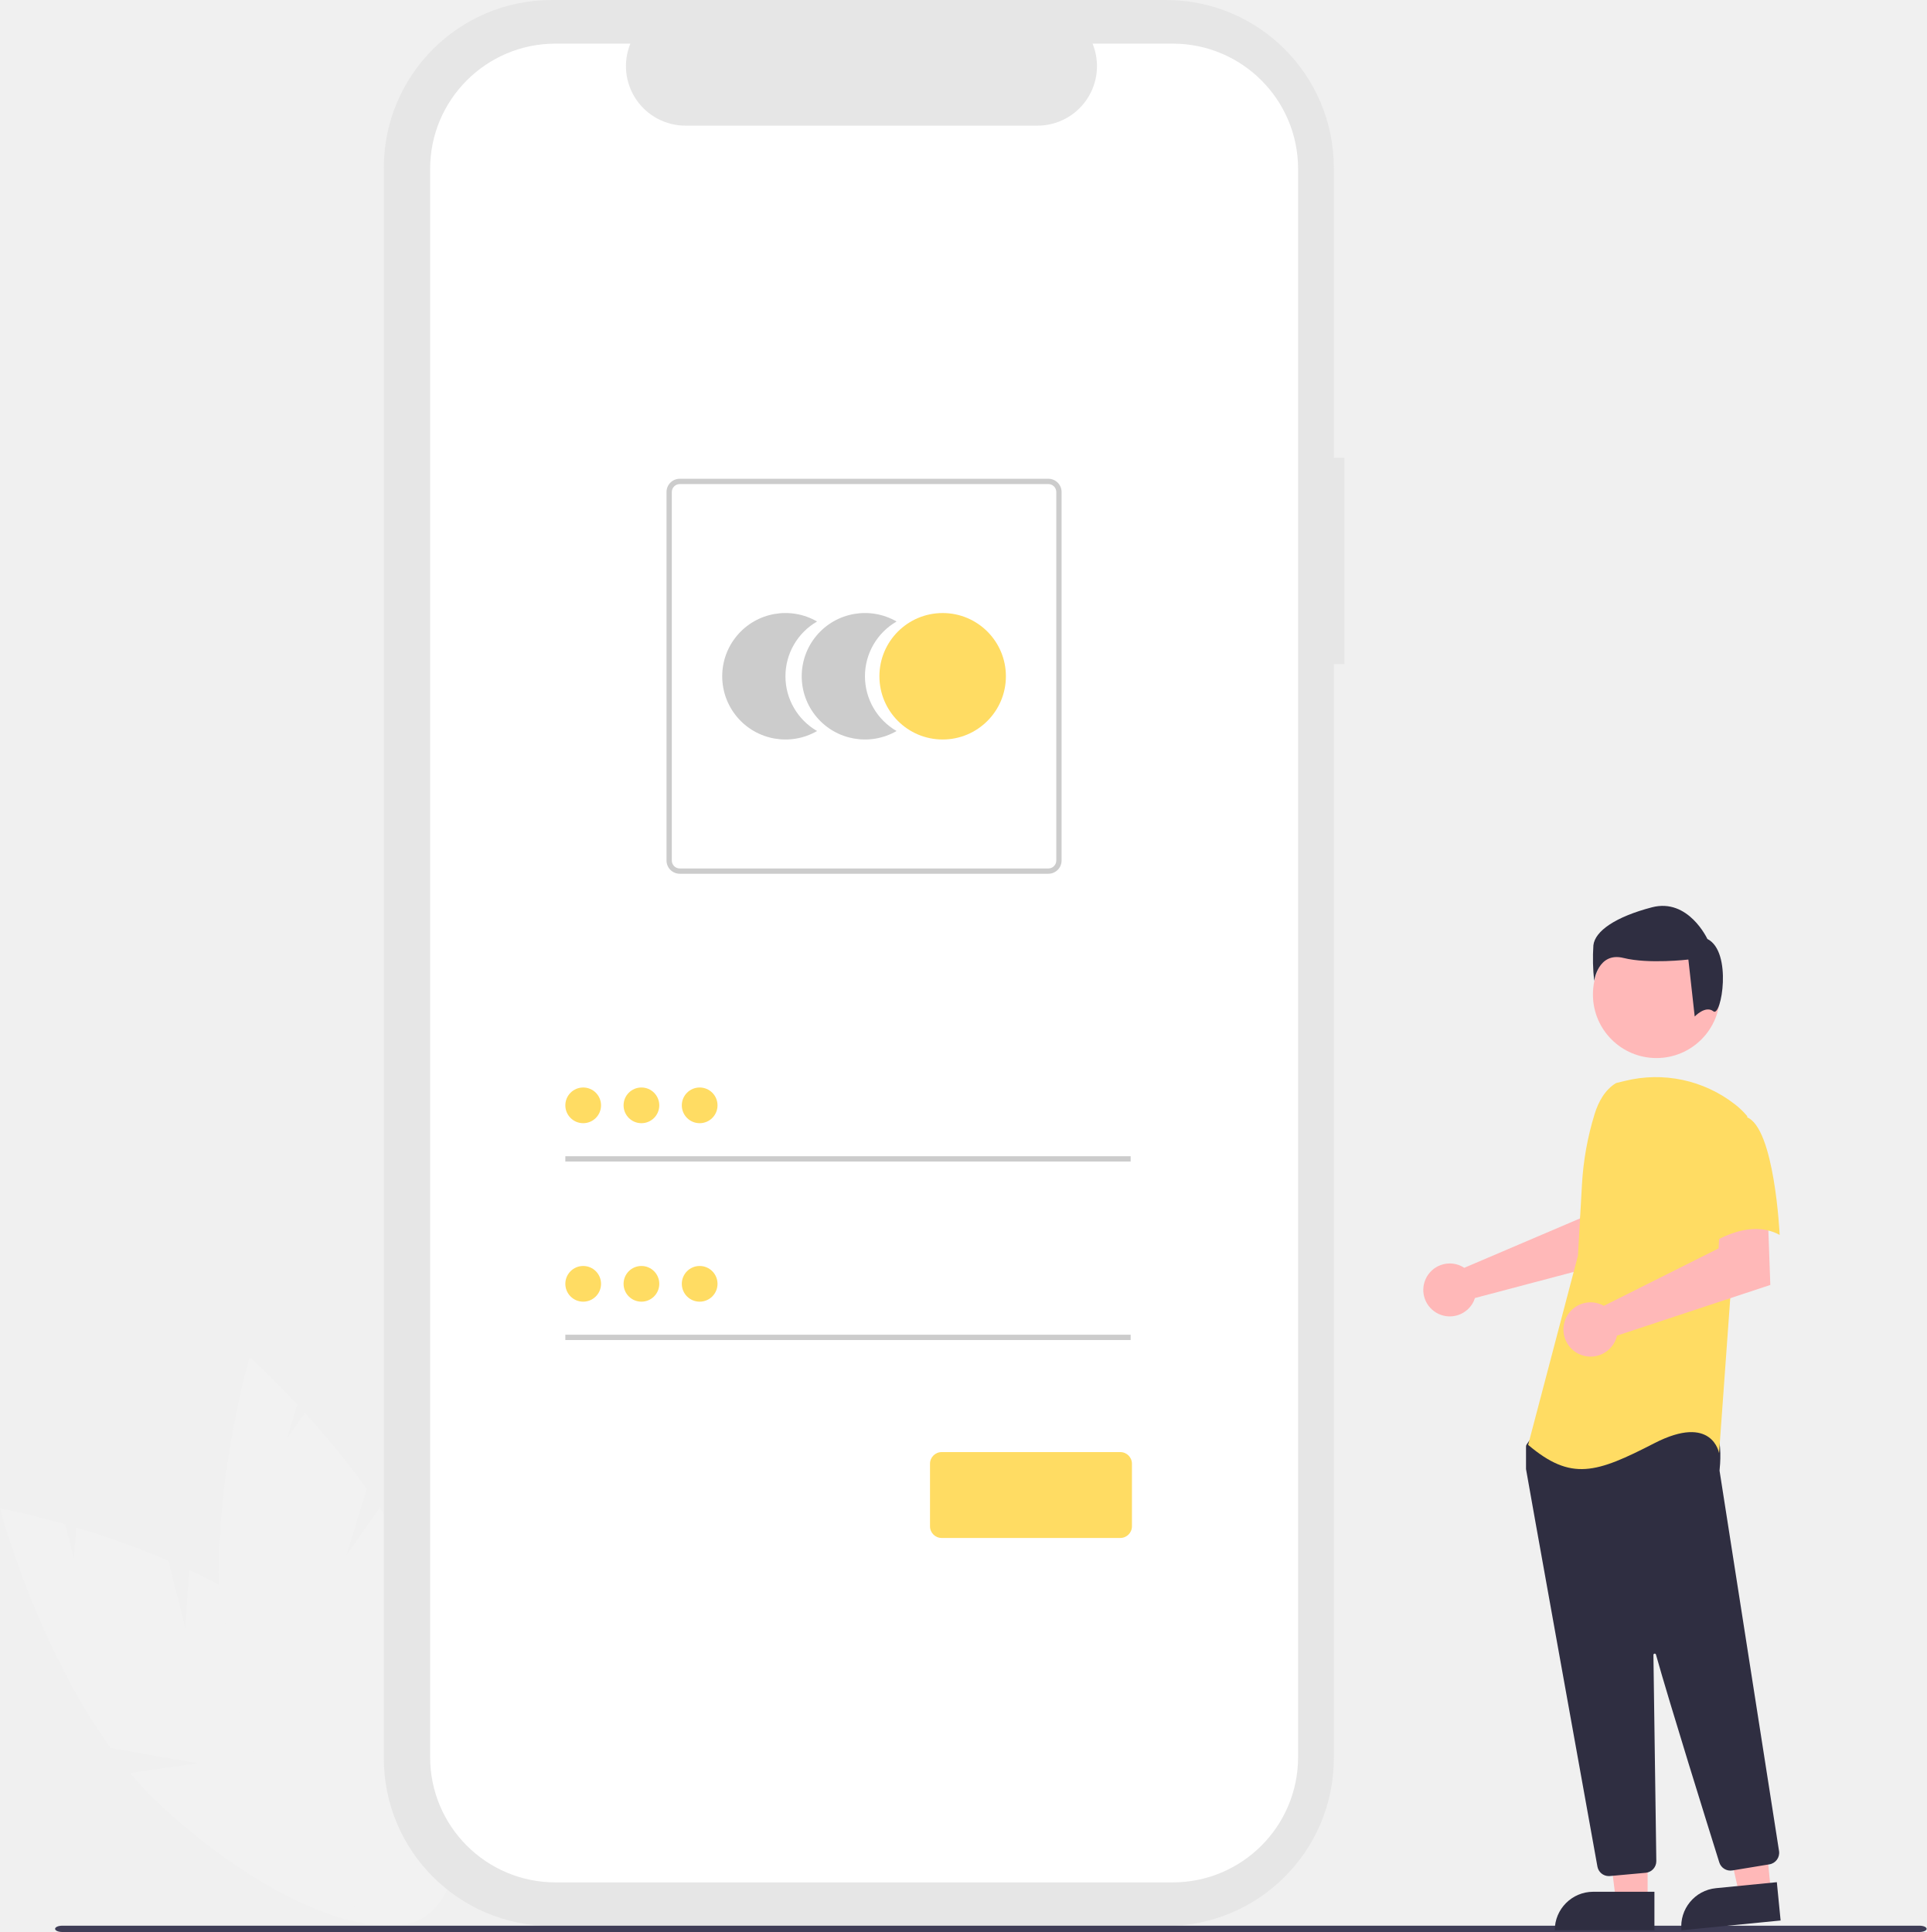
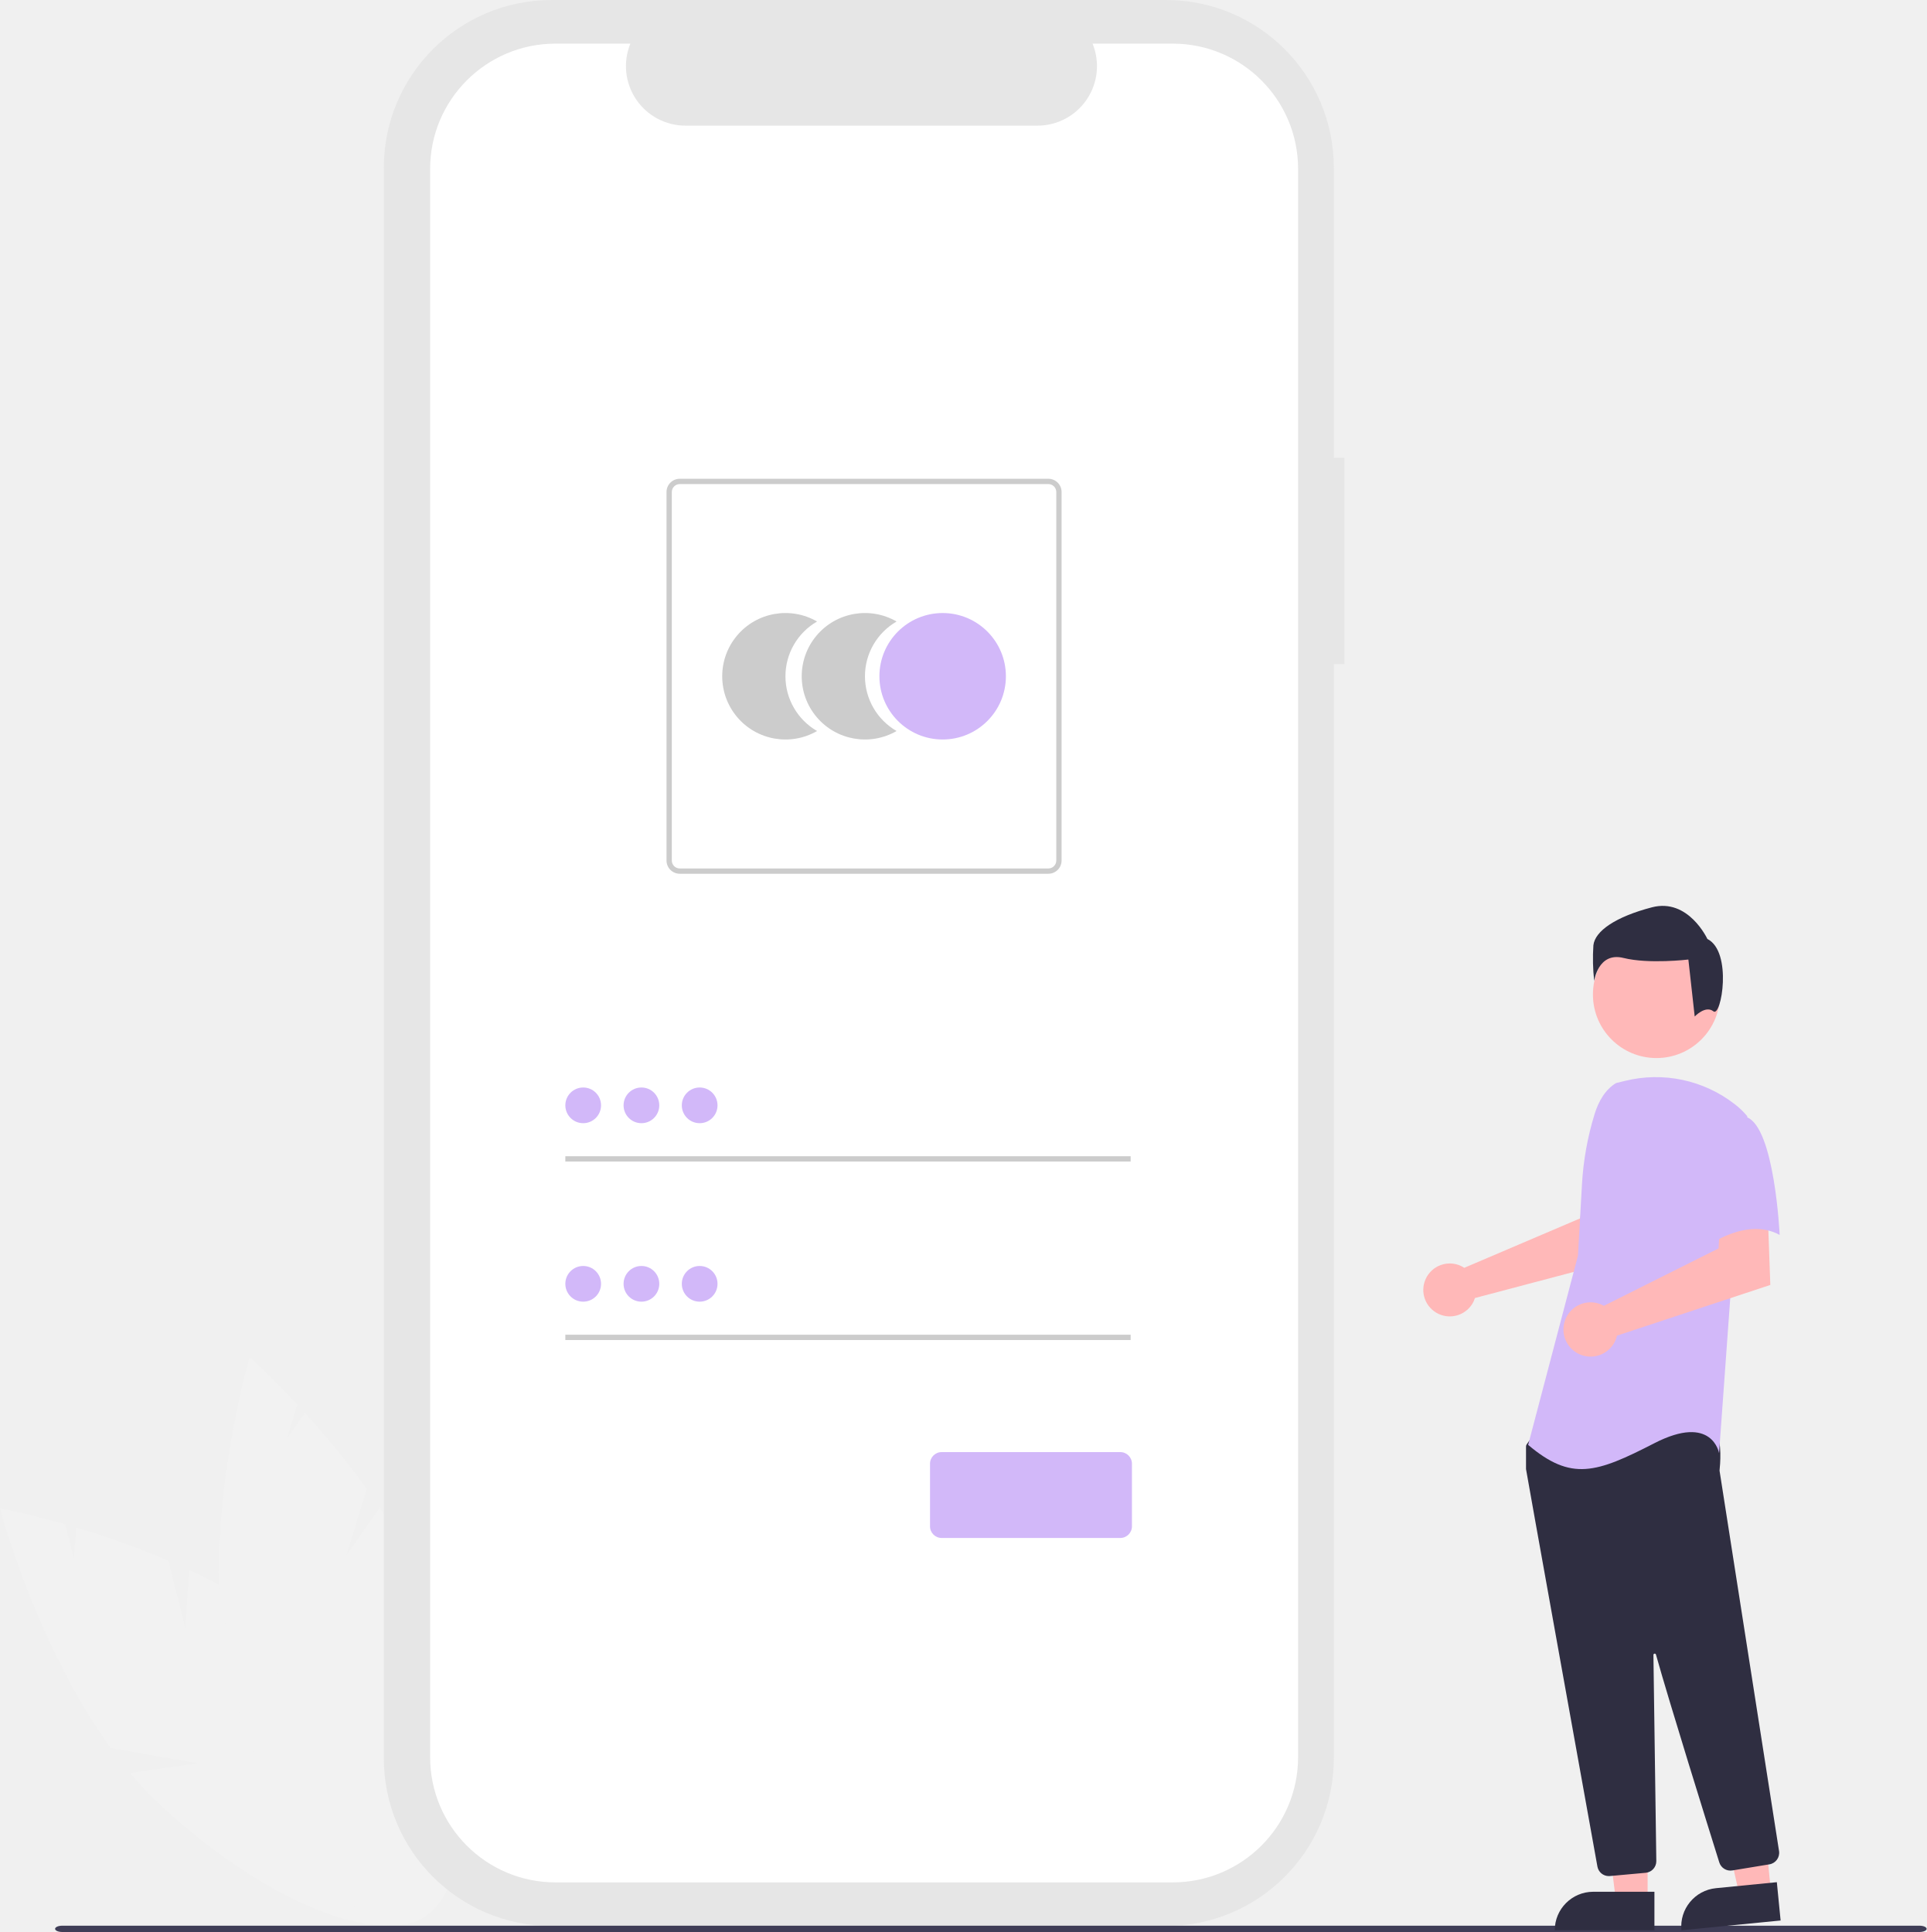
<svg xmlns="http://www.w3.org/2000/svg" data-name="Layer 1" width="744.848" height="747.077" viewBox="0 0 744.848 747.077">
  <path id="fa3b9e12-7275-481e-bee9-64fd9595a50d-61" data-name="Path 1" d="M299.205,705.809l-6.56-25.872a335.967,335.967,0,0,0-35.643-12.788l-.828,12.024-3.358-13.247c-15.021-4.294-25.24-6.183-25.24-6.183s13.8,52.489,42.754,92.617l33.734,5.926-26.207,3.779a135.926,135.926,0,0,0,11.719,12.422c42.115,39.092,89.024,57.028,104.773,40.06s-5.625-62.412-47.74-101.5c-13.056-12.119-29.457-21.844-45.875-29.5Z" transform="translate(-227.576 -76.46149)" fill="#f2f2f2" />
  <path id="bde08021-c30f-4979-a9d8-cb90b72b5ca2-62" data-name="Path 2" d="M361.591,677.706l7.758-25.538a335.94,335.94,0,0,0-23.9-29.371l-6.924,9.865,3.972-13.076c-10.641-11.436-18.412-18.335-18.412-18.335s-15.315,52.067-11.275,101.384l25.815,22.51-24.392-10.312a135.919,135.919,0,0,0,3.614,16.694c15.846,55.234,46.731,94.835,68.983,88.451s27.446-56.335,11.6-111.569c-4.912-17.123-13.926-33.926-24.023-48.965Z" transform="translate(-227.576 -76.46149)" fill="#f2f2f2" />
  <path id="b3ac2088-de9b-4f7f-bc99-0ed9705c1a9d-63" data-name="Path 22" d="M747.327,253.445h-4.092v-112.1a64.883,64.883,0,0,0-64.883-64.883H440.845a64.883,64.883,0,0,0-64.883,64.883v615a64.883,64.883,0,0,0,64.883,64.883H678.352a64.883,64.883,0,0,0,64.882-64.883v-423.105h4.092Z" transform="translate(-227.576 -76.46149)" fill="#e6e6e6" />
  <path id="b2715b96-3117-487c-acc0-20904544b5b7-64" data-name="Path 23" d="M680.97,93.335h-31a23.02,23.02,0,0,1-21.316,31.714H492.589a23.02,23.02,0,0,1-21.314-31.714H442.319a48.454,48.454,0,0,0-48.454,48.454v614.107a48.454,48.454,0,0,0,48.454,48.454H680.97a48.454,48.454,0,0,0,48.454-48.454h0V141.788a48.454,48.454,0,0,0-48.454-48.453Z" transform="translate(-227.576 -76.46149)" fill="#fff" />
  <path id="b06d66ec-6c84-45dd-8c27-1263a6253192-65" data-name="Path 6" d="M531.234,337.965a24.437,24.437,0,0,1,12.23-21.174,24.45,24.45,0,1,0,0,42.345A24.434,24.434,0,0,1,531.234,337.965Z" transform="translate(-227.576 -76.46149)" fill="#ccc" />
  <path id="e73810fe-4cf4-40cc-8c7c-ca544ce30bd4-66" data-name="Path 7" d="M561.971,337.965a24.436,24.436,0,0,1,12.23-21.174,24.45,24.45,0,1,0,0,42.345A24.434,24.434,0,0,1,561.971,337.965Z" transform="translate(-227.576 -76.46149)" fill="#ccc" />
-   <circle id="a4813fcf-056e-4514-bb8b-e6506f49341f" data-name="Ellipse 1" cx="364.434" cy="261.502" r="24.45" fill="#ffdc63" />
+   <circle id="a4813fcf-056e-4514-bb8b-e6506f49341f" data-name="Ellipse 1" cx="364.434" cy="261.502" r="24.45" fill="#D2B8F9" />
  <path id="bbe451c3-febc-41ba-8083-4c8307a2e73e-67" data-name="Path 8" d="M632.872,414.33h-142.5a5.123,5.123,0,0,1-5.117-5.117v-142.5a5.123,5.123,0,0,1,5.117-5.117h142.5a5.123,5.123,0,0,1,5.117,5.117v142.5A5.123,5.123,0,0,1,632.872,414.33Zm-142.5-150.686a3.073,3.073,0,0,0-3.07,3.07v142.5a3.073,3.073,0,0,0,3.07,3.07h142.5a3.073,3.073,0,0,0,3.07-3.07v-142.5a3.073,3.073,0,0,0-3.07-3.07Z" transform="translate(-227.576 -76.46149)" fill="#ccc" />
  <rect id="bb28937d-932f-4fdf-befe-f406e51091fe" data-name="Rectangle 1" x="218.562" y="447.102" width="218.552" height="2.047" fill="#ccc" />
-   <circle id="fcef55fc-4968-45b2-93bb-1a1080c85fc7" data-name="Ellipse 2" cx="225.464" cy="427.42" r="6.902" fill="#ffdc63" />
+   <circle id="fcef55fc-4968-45b2-93bb-1a1080c85fc7" data-name="Ellipse 2" cx="225.464" cy="427.42" r="6.902" fill="#D2B8F9" />
  <rect id="ff33d889-4c74-4b91-85ef-b4882cc8fe76" data-name="Rectangle 2" x="218.562" y="516.118" width="218.552" height="2.047" fill="#ccc" />
-   <circle id="e8fa0310-b872-4adf-aedd-0c6eda09f3b8" data-name="Ellipse 3" cx="225.464" cy="496.437" r="6.902" fill="#ffdc63" />
-   <path d="M660.69,671.172H591.622a4.505,4.505,0,0,1-4.5-4.5v-24.208a4.505,4.505,0,0,1,4.5-4.5h69.068a4.505,4.505,0,0,1,4.5,4.5v24.208A4.505,4.505,0,0,1,660.69,671.172Z" transform="translate(-227.576 -76.46149)" fill="#ffdc63" />
-   <circle id="e12ee00d-aa4a-4413-a013-11d20b7f97f7" data-name="Ellipse 7" cx="247.978" cy="427.42" r="6.902" fill="#ffdc63" />
-   <circle id="f58f497e-6949-45c8-be5f-eee2aa0f6586" data-name="Ellipse 8" cx="270.492" cy="427.42" r="6.902" fill="#ffdc63" />
-   <circle id="b4d4939a-c6e6-4f4d-ba6c-e8b05485017d" data-name="Ellipse 9" cx="247.978" cy="496.437" r="6.902" fill="#ffdc63" />
-   <circle id="aff120b1-519b-4e96-ac87-836aa55663de" data-name="Ellipse 10" cx="270.492" cy="496.437" r="6.902" fill="#ffdc63" />
+   <circle id="e8fa0310-b872-4adf-aedd-0c6eda09f3b8" data-name="Ellipse 3" cx="225.464" cy="496.437" r="6.902" fill="#D2B8F9" />
+   <path d="M660.69,671.172H591.622a4.505,4.505,0,0,1-4.5-4.5v-24.208a4.505,4.505,0,0,1,4.5-4.5h69.068a4.505,4.505,0,0,1,4.5,4.5v24.208A4.505,4.505,0,0,1,660.69,671.172Z" transform="translate(-227.576 -76.46149)" fill="#D2B8F9" />
+   <circle id="e12ee00d-aa4a-4413-a013-11d20b7f97f7" data-name="Ellipse 7" cx="247.978" cy="427.42" r="6.902" fill="#D2B8F9" />
+   <circle id="f58f497e-6949-45c8-be5f-eee2aa0f6586" data-name="Ellipse 8" cx="270.492" cy="427.42" r="6.902" fill="#D2B8F9" />
+   <circle id="b4d4939a-c6e6-4f4d-ba6c-e8b05485017d" data-name="Ellipse 9" cx="247.978" cy="496.437" r="6.902" fill="#D2B8F9" />
+   <circle id="aff120b1-519b-4e96-ac87-836aa55663de" data-name="Ellipse 10" cx="270.492" cy="496.437" r="6.902" fill="#D2B8F9" />
  <path id="f1094013-1297-477a-ac57-08eac07c4bd5-68" data-name="Path 88" d="M969.642,823.539H251.656c-1.537,0-2.782-.546-2.782-1.218s1.245-1.219,2.782-1.219H969.642c1.536,0,2.782.546,2.782,1.219S971.178,823.539,969.642,823.539Z" transform="translate(-227.576 -76.46149)" fill="#3f3d56" />
  <path d="M792.253,565.923a10.094,10.094,0,0,1,1.411.787l44.852-19.143,1.601-11.815,17.922-.11-1.059,27.098-59.2,15.656a10.608,10.608,0,0,1-.447,1.208,10.235,10.235,0,1,1-5.079-13.682Z" transform="translate(-227.576 -76.46149)" fill="#ffb8b8" />
  <polygon points="636.98 735.021 624.72 735.021 618.888 687.733 636.982 687.734 636.98 735.021" fill="#ffb8b8" />
  <path d="M615.963,731.518h23.644a0,0,0,0,1,0,0v14.887a0,0,0,0,1,0,0H601.076a0,0,0,0,1,0,0v0A14.887,14.887,0,0,1,615.963,731.518Z" fill="#2f2e41" />
  <polygon points="684.66 731.557 672.459 732.759 662.018 686.271 680.025 684.497 684.66 731.557" fill="#ffb8b8" />
  <path d="M891.686,806.128h23.644a0,0,0,0,1,0,0v14.887a0,0,0,0,1,0,0H876.799a0,0,0,0,1,0,0v0A14.887,14.887,0,0,1,891.686,806.128Z" transform="translate(-303.0087 15.2906) rotate(-5.62529)" fill="#2f2e41" />
  <circle cx="640.393" cy="384.574" r="24.561" fill="#ffb8b8" />
  <path d="M849.556,801.919a4.471,4.471,0,0,1-4.415-3.697c-6.346-35.226-27.088-150.405-27.584-153.596a1.427,1.427,0,0,1-.016-.222v-8.588a1.489,1.489,0,0,1,.279-.872l2.74-3.838a1.478,1.478,0,0,1,1.144-.625c15.622-.732,66.784-2.879,69.256.209h0c2.482,3.104,1.605,12.507,1.404,14.36l.01.193,22.985,146.995a4.512,4.512,0,0,1-3.715,5.135l-14.356,2.365a4.521,4.521,0,0,1-5.025-3.093c-4.44-14.188-19.329-61.918-24.489-80.387a.499.499,0,0,0-.98.139c.258,17.605.881,62.523,1.096,78.037l.023,1.671a4.518,4.518,0,0,1-4.093,4.536l-13.844,1.258C849.836,801.914,849.695,801.919,849.556,801.919Z" transform="translate(-227.576 -76.46149)" fill="#2f2e41" />
-   <path id="ae7af94f-88d7-4204-9f07-e3651de85c05-69" data-name="Path 99" d="M852.381,495.254c-4.286,2.548-6.851,7.23-8.323,11.995a113.681,113.681,0,0,0-4.884,27.159l-1.556,27.6-19.255,73.17c16.689,14.121,26.315,10.912,48.78-.639s25.032,3.851,25.032,3.851l4.492-62.258,6.418-68.032a30.164,30.164,0,0,0-4.861-4.674,49.658,49.658,0,0,0-42.442-8.995Z" transform="translate(-227.576 -76.46149)" fill="#ffdc63" />
+   <path id="ae7af94f-88d7-4204-9f07-e3651de85c05-69" data-name="Path 99" d="M852.381,495.254c-4.286,2.548-6.851,7.23-8.323,11.995a113.681,113.681,0,0,0-4.884,27.159l-1.556,27.6-19.255,73.17c16.689,14.121,26.315,10.912,48.78-.639s25.032,3.851,25.032,3.851l4.492-62.258,6.418-68.032a30.164,30.164,0,0,0-4.861-4.674,49.658,49.658,0,0,0-42.442-8.995Z" transform="translate(-227.576 -76.46149)" fill="#D2B8F9" />
  <path d="M846.127,580.7a10.526,10.526,0,0,1,1.501.704l44.348-22.197.736-12.026,18.294-1.261.98,27.413L852.72,592.932a10.496,10.496,0,1,1-6.593-12.232Z" transform="translate(-227.576 -76.46149)" fill="#ffb8b8" />
-   <path id="a6768b0e-63d0-4b31-8462-9b2e0b00f0fd-70" data-name="Path 101" d="M902.766,508.412c10.912,3.851,12.834,45.574,12.834,45.574-12.837-7.06-28.241,4.493-28.241,4.493s-3.209-10.912-7.06-25.032a24.53,24.53,0,0,1,5.134-23.106S891.854,504.558,902.766,508.412Z" transform="translate(-227.576 -76.46149)" fill="#ffdc63" />
+   <path id="a6768b0e-63d0-4b31-8462-9b2e0b00f0fd-70" data-name="Path 101" d="M902.766,508.412c10.912,3.851,12.834,45.574,12.834,45.574-12.837-7.06-28.241,4.493-28.241,4.493s-3.209-10.912-7.06-25.032a24.53,24.53,0,0,1,5.134-23.106S891.854,504.558,902.766,508.412Z" transform="translate(-227.576 -76.46149)" fill="#D2B8F9" />
  <path id="bfd7963f-0cf8-4885-9d3a-2c00bccda2e3-71" data-name="Path 102" d="M889.991,467.531c-3.06-2.448-7.235,2.002-7.235,2.002l-2.448-22.033s-15.301,1.833-25.093-.612-11.323,8.875-11.323,8.875a78.58,78.58,0,0,1-.306-13.771c.612-5.508,8.568-11.017,22.645-14.689S887.652,439.543,887.652,439.543C897.445,444.439,893.051,469.979,889.991,467.531Z" transform="translate(-227.576 -76.46149)" fill="#2f2e41" />
</svg>
